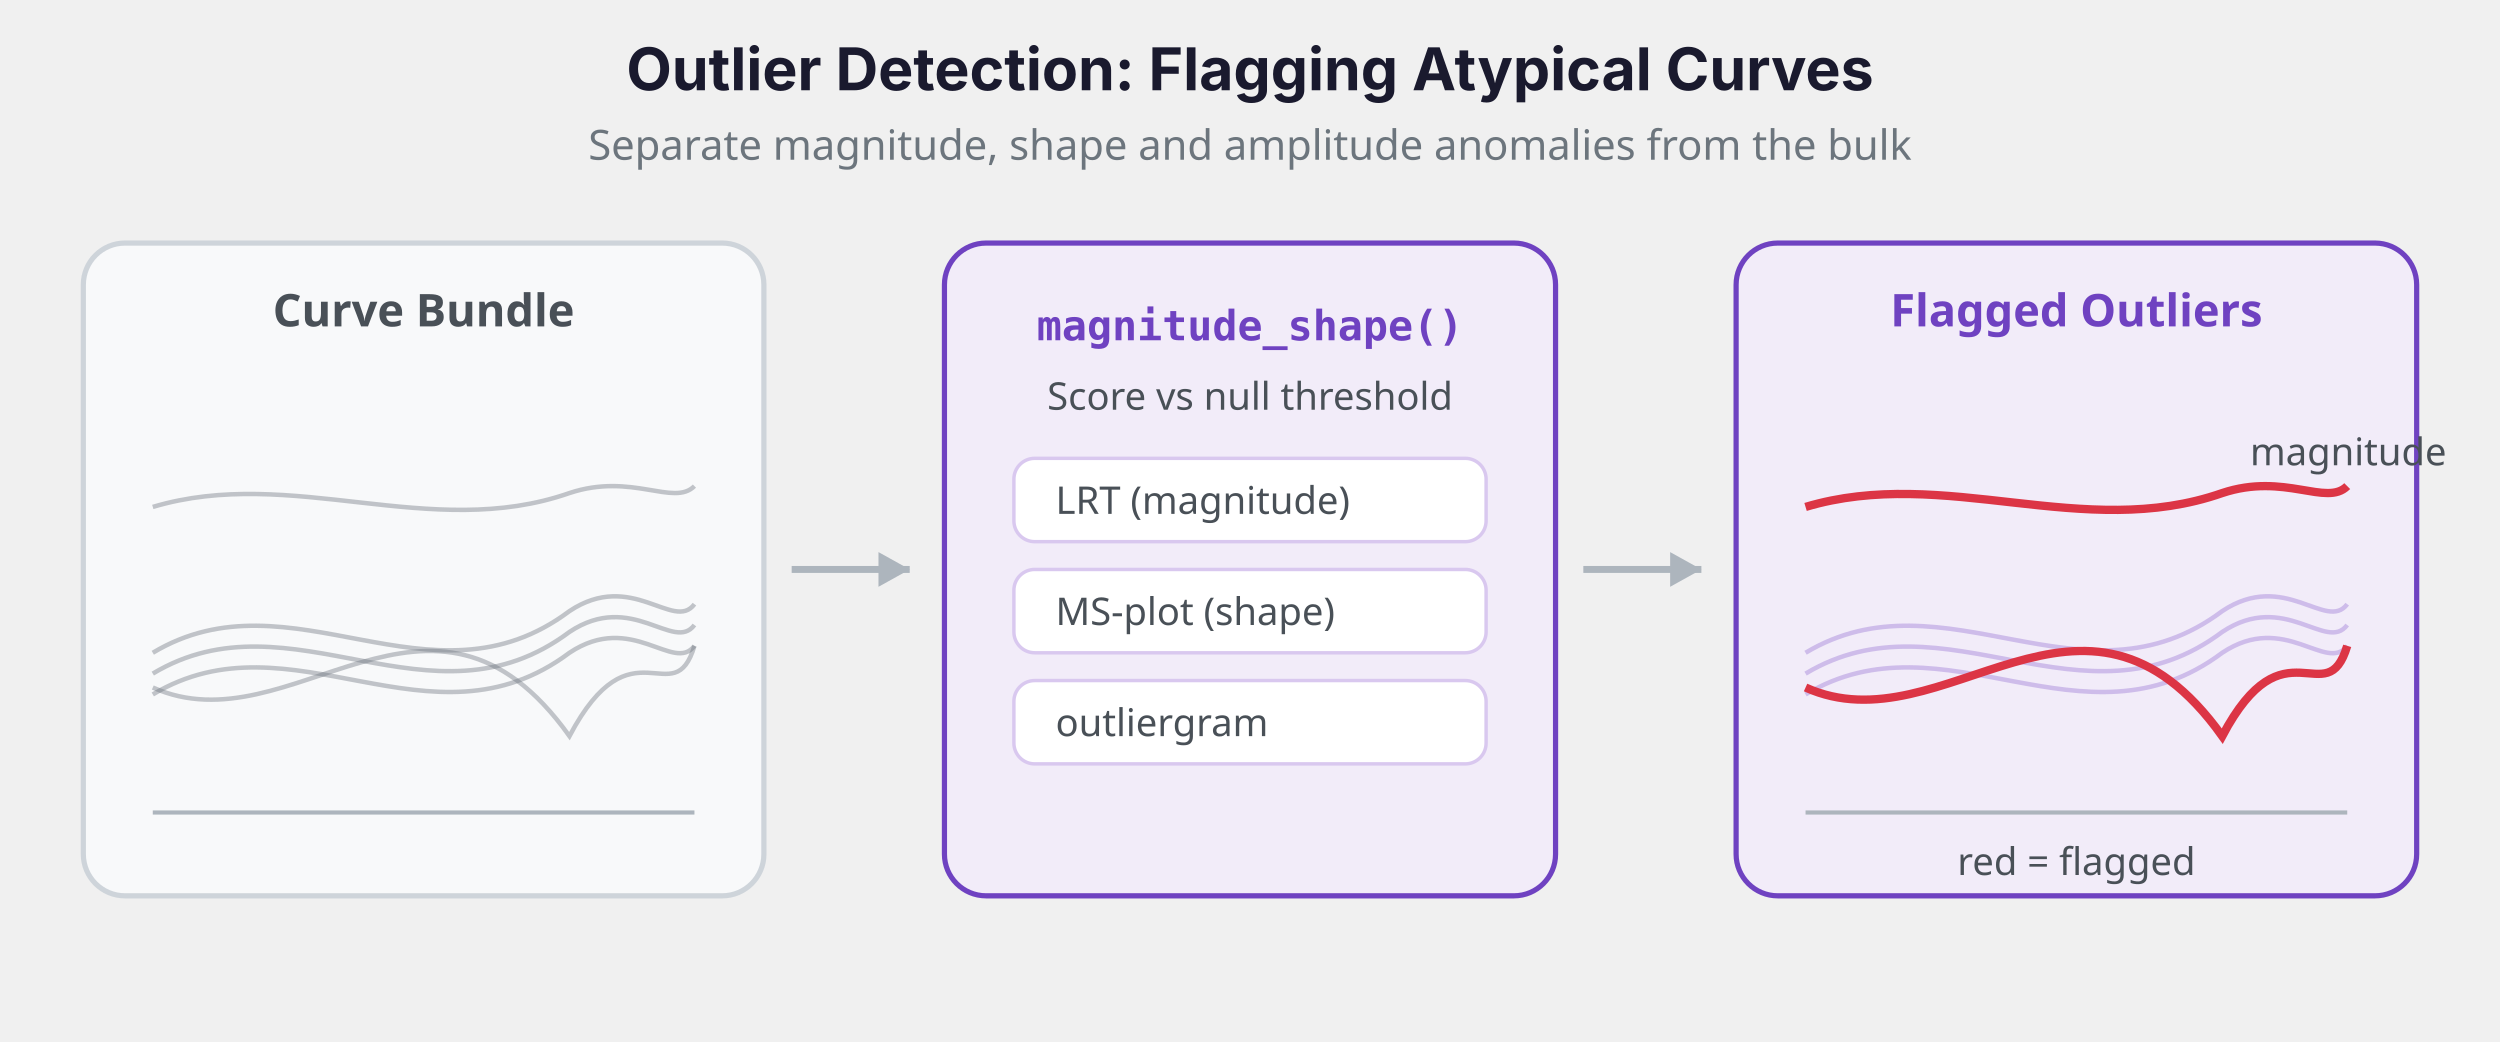
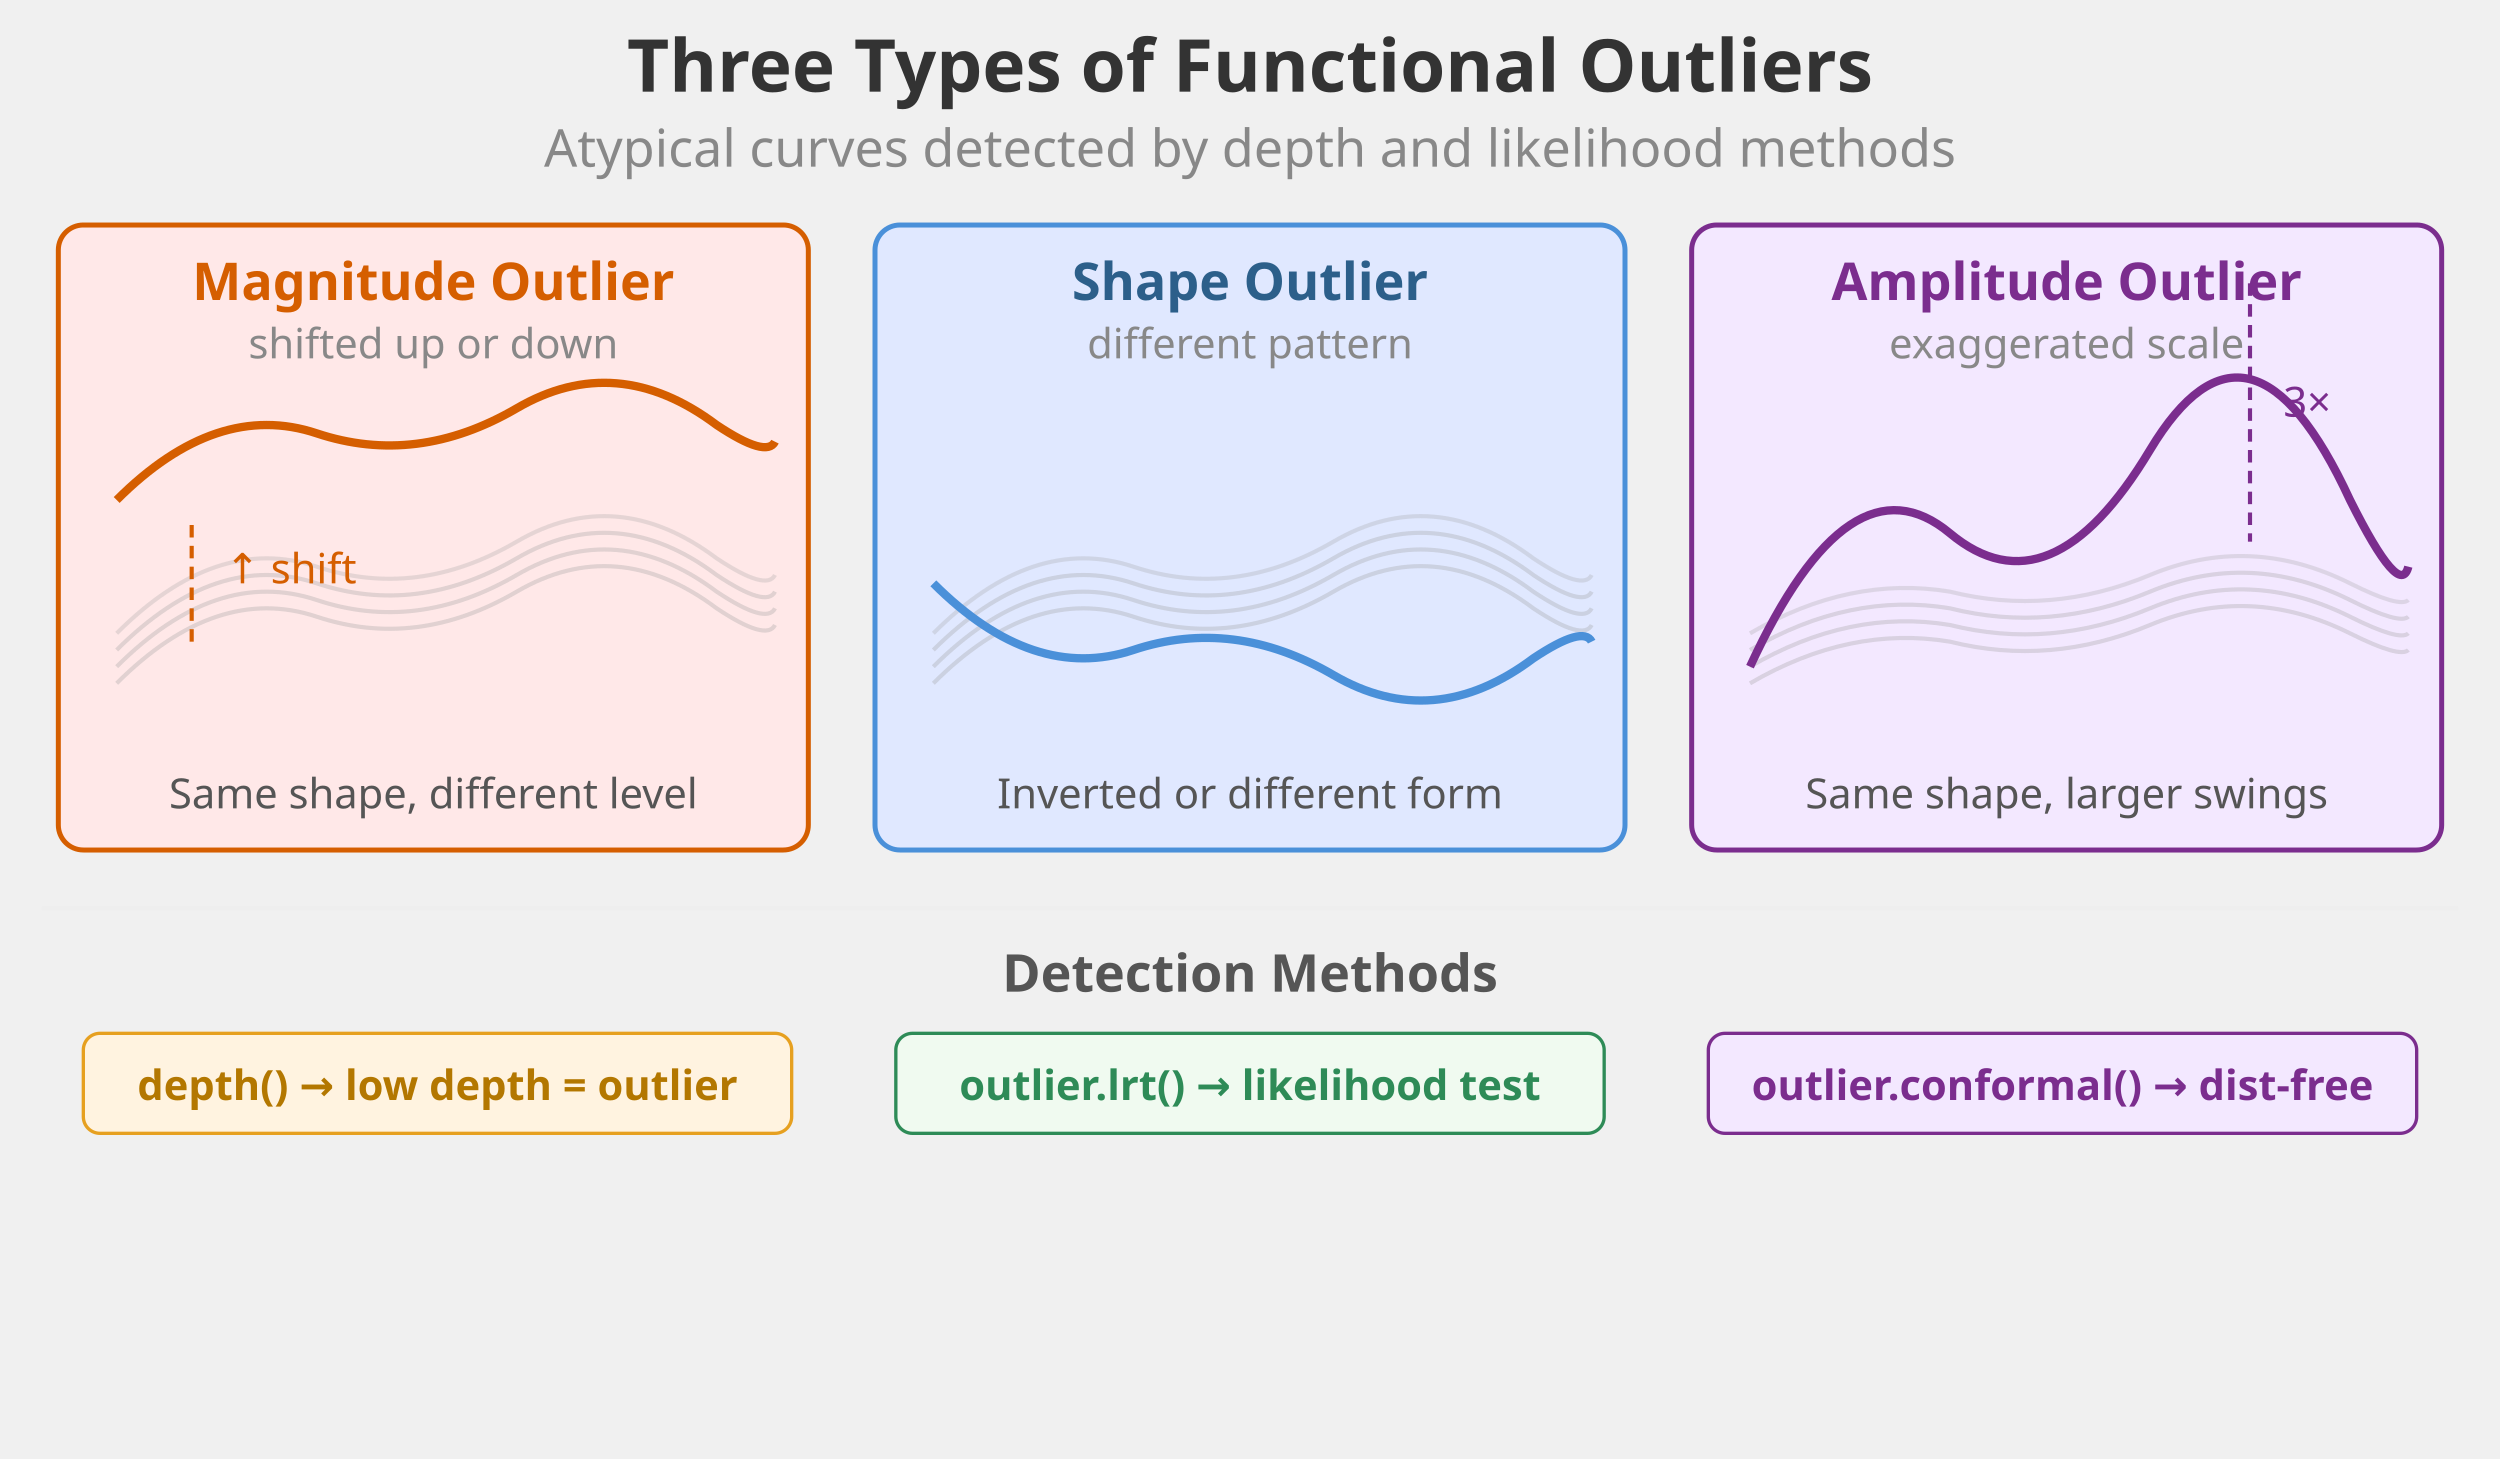
- <svg xmlns="http://www.w3.org/2000/svg" viewBox="0 0 720 300" fill="none" role="img" aria-label="Outlier detection: flag magnitude and shape outliers in a curve bundle">
-   <style>
-     .ttl{font:700 17px system-ui,-apple-system,sans-serif;fill:#1a1a2e}
-     .sub{font:400 12px system-ui,sans-serif;fill:#6c757d}
-     .lab{font:700 13px system-ui,sans-serif}
-     .sm{font:400 11px system-ui,sans-serif;fill:#495057}
-     .mono{font:600 12px ui-monospace,monospace}
-   </style>
-   <text class="ttl" x="360" y="26" text-anchor="middle">Outlier Detection: Flagging Atypical Curves</text>
-   <text class="sub" x="360" y="46" text-anchor="middle">Separate magnitude, shape and amplitude anomalies from the bulk</text>
-   <rect x="24" y="70" width="196" height="188" rx="12" fill="#f8f9fa" stroke="#ced4da" stroke-width="1.5" />
-   <text class="lab" x="122" y="94" text-anchor="middle" fill="#495057">Curve Bundle</text>
-   <g transform="translate(44,116)">
-     <line x1="0" y1="118" x2="156" y2="118" stroke="#adb5bd" stroke-width="1.2" />
-     <path d="M0 72 C40 48 80 90 120 60 C138 48 150 66 156 58" stroke="#6c757d" stroke-opacity=".4" stroke-width="1.3" />
-     <path d="M0 78 C40 54 80 96 120 66 C138 54 150 72 156 64" stroke="#6c757d" stroke-opacity=".4" stroke-width="1.3" />
-     <path d="M0 84 C40 60 80 102 120 72 C138 60 150 78 156 70" stroke="#6c757d" stroke-opacity=".4" stroke-width="1.3" />
-     <path d="M0 30 C40 18 80 40 120 26 C138 20 150 30 156 24" stroke="#6c757d" stroke-opacity=".4" stroke-width="1.3" />
-     <path d="M0 82 C40 100 80 40 120 96 C138 62 150 90 156 70" stroke="#6c757d" stroke-opacity=".4" stroke-width="1.3" />
-   </g>
-   <path d="M228 164 h34" stroke="#adb5bd" stroke-width="2" />
-   <path d="M262 164 l-9 -5 v10 z" fill="#adb5bd" />
-   <rect x="272" y="70" width="176" height="188" rx="12" fill="#f2ecf9" stroke="#6f42c1" stroke-width="1.5" />
-   <text class="mono" x="360" y="98" text-anchor="middle" fill="#6f42c1">magnitude_shape()</text>
-   <text class="sm" x="360" y="118" text-anchor="middle">Score vs null threshold</text>
-   <g transform="translate(292,132)">
-     <rect x="0" y="0" width="136" height="24" rx="6" fill="#fff" stroke="#d9c8ef" />
-     <text class="sm" x="12" y="16">LRT (magnitude)</text>
-     <rect x="0" y="32" width="136" height="24" rx="6" fill="#fff" stroke="#d9c8ef" />
-     <text class="sm" x="12" y="48">MS-plot (shape)</text>
-     <rect x="0" y="64" width="136" height="24" rx="6" fill="#fff" stroke="#d9c8ef" />
-     <text class="sm" x="12" y="80">outliergram</text>
-   </g>
-   <path d="M456 164 h34" stroke="#adb5bd" stroke-width="2" />
-   <path d="M490 164 l-9 -5 v10 z" fill="#adb5bd" />
-   <rect x="500" y="70" width="196" height="188" rx="12" fill="#f2ecf9" stroke="#6f42c1" stroke-width="1.5" />
-   <text class="lab" x="598" y="94" text-anchor="middle" fill="#6f42c1">Flagged Outliers</text>
-   <g transform="translate(520,116)">
-     <line x1="0" y1="118" x2="156" y2="118" stroke="#adb5bd" stroke-width="1.2" />
-     <path d="M0 72 C40 48 80 90 120 60 C138 48 150 66 156 58" stroke="#6f42c1" stroke-opacity=".28" stroke-width="1.3" />
-     <path d="M0 78 C40 54 80 96 120 66 C138 54 150 72 156 64" stroke="#6f42c1" stroke-opacity=".28" stroke-width="1.3" />
-     <path d="M0 84 C40 60 80 102 120 72 C138 60 150 78 156 70" stroke="#6f42c1" stroke-opacity=".28" stroke-width="1.3" />
-     <path d="M0 30 C40 18 80 40 120 26 C138 20 150 30 156 24" stroke="#dc3545" stroke-width="2.4" />
-     <path d="M0 82 C40 100 80 40 120 96 C138 62 150 90 156 70" stroke="#dc3545" stroke-width="2.4" />
-     <text class="sm" x="128" y="18" fill="#dc3545">magnitude</text>
-   </g>
-   <text class="sm" x="598" y="252" text-anchor="middle" fill="#6c757d">red = flagged</text>
+ <svg xmlns="http://www.w3.org/2000/svg" viewBox="0 0 600 350" fill="none" font-family="'Segoe UI', system-ui, sans-serif">
+   <text x="300" y="22" text-anchor="middle" font-size="17.5" font-weight="bold" fill="#333">Three Types of Functional Outliers</text>
+   <text x="300" y="40" text-anchor="middle" font-size="12.5" fill="#888">Atypical curves detected by depth and likelihood methods</text>
+   <rect x="14" y="54" width="180" height="150" rx="6" fill="#FFE8E8" stroke="#D55E00" stroke-width="1.2" />
+   <text x="104" y="72" text-anchor="middle" font-size="12.5" font-weight="bold" fill="#D55E00">Magnitude Outlier</text>
+   <text x="104" y="86" text-anchor="middle" font-size="10" fill="#888">shifted up or down</text>
+   <path d="M28 156 Q52 132 76 140 Q100 148 124 134 Q148 120 172 138 Q184 146 186 142" stroke="#999" stroke-width="1" fill="none" opacity="0.3" />
+   <path d="M28 160 Q52 136 76 144 Q100 152 124 138 Q148 124 172 142 Q184 150 186 146" stroke="#999" stroke-width="1" fill="none" opacity="0.3" />
+   <path d="M28 164 Q52 140 76 148 Q100 156 124 142 Q148 128 172 146 Q184 154 186 150" stroke="#999" stroke-width="1" fill="none" opacity="0.3" />
+   <path d="M28 152 Q52 128 76 136 Q100 144 124 130 Q148 116 172 134 Q184 142 186 138" stroke="#999" stroke-width="1" fill="none" opacity="0.25" />
+   <path d="M28 120 Q52 96 76 104 Q100 112 124 98 Q148 84 172 102 Q184 110 186 106" stroke="#D55E00" stroke-width="2" fill="none" />
+   <line x1="46" y1="154" x2="46" y2="124" stroke="#D55E00" stroke-width="1" stroke-dasharray="3,2" />
+   <text x="54" y="140" font-size="10" fill="#D55E00">↑ shift</text>
+   <text x="104" y="194" text-anchor="middle" font-size="10" fill="#555">Same shape, different level</text>
+   <rect x="210" y="54" width="180" height="150" rx="6" fill="#E0E8FF" stroke="#4A90D9" stroke-width="1.2" />
+   <text x="300" y="72" text-anchor="middle" font-size="12.5" font-weight="bold" fill="#2C5F8A">Shape Outlier</text>
+   <text x="300" y="86" text-anchor="middle" font-size="10" fill="#888">different pattern</text>
+   <path d="M224 156 Q248 132 272 140 Q296 148 320 134 Q344 120 368 138 Q380 146 382 142" stroke="#999" stroke-width="1" fill="none" opacity="0.3" />
+   <path d="M224 160 Q248 136 272 144 Q296 152 320 138 Q344 124 368 142 Q380 150 382 146" stroke="#999" stroke-width="1" fill="none" opacity="0.3" />
+   <path d="M224 164 Q248 140 272 148 Q296 156 320 142 Q344 128 368 146 Q380 154 382 150" stroke="#999" stroke-width="1" fill="none" opacity="0.3" />
+   <path d="M224 152 Q248 128 272 136 Q296 144 320 130 Q344 116 368 134 Q380 142 382 138" stroke="#999" stroke-width="1" fill="none" opacity="0.25" />
+   <path d="M224 140 Q248 164 272 156 Q296 148 320 162 Q344 176 368 158 Q380 150 382 154" stroke="#4A90D9" stroke-width="2" fill="none" />
+   <text x="300" y="194" text-anchor="middle" font-size="10" fill="#555">Inverted or different form</text>
+   <rect x="406" y="54" width="180" height="150" rx="6" fill="#F3E8FF" stroke="#7B2D8E" stroke-width="1.2" />
+   <text x="496" y="72" text-anchor="middle" font-size="12.5" font-weight="bold" fill="#7B2D8E">Amplitude Outlier</text>
+   <text x="496" y="86" text-anchor="middle" font-size="10" fill="#888">exaggerated scale</text>
+   <path d="M420 156 Q444 142 468 146 Q492 152 516 142 Q540 132 564 144 Q576 150 578 148" stroke="#999" stroke-width="1" fill="none" opacity="0.3" />
+   <path d="M420 160 Q444 146 468 150 Q492 156 516 146 Q540 136 564 148 Q576 154 578 152" stroke="#999" stroke-width="1" fill="none" opacity="0.3" />
+   <path d="M420 164 Q444 150 468 154 Q492 160 516 150 Q540 140 564 152 Q576 158 578 156" stroke="#999" stroke-width="1" fill="none" opacity="0.3" />
+   <path d="M420 152 Q444 138 468 142 Q492 148 516 138 Q540 128 564 140 Q576 146 578 144" stroke="#999" stroke-width="1" fill="none" opacity="0.25" />
+   <path d="M420 160 Q444 108 468 128 Q492 148 516 108 Q540 68 564 120 Q576 144 578 136" stroke="#7B2D8E" stroke-width="2" fill="none" />
+   <line x1="540" y1="68" x2="540" y2="130" stroke="#7B2D8E" stroke-width="1" stroke-dasharray="3,2" />
+   <text x="548" y="100" font-size="10" fill="#7B2D8E">3×</text>
+   <text x="496" y="194" text-anchor="middle" font-size="10" fill="#555">Same shape, larger swings</text>
+   <line x1="10" y1="218" x2="590" y2="218" stroke="#eee" stroke-width="1" />
+   <text x="300" y="238" text-anchor="middle" font-size="12.5" font-weight="bold" fill="#555">Detection Methods</text>
+   <rect x="20" y="248" width="170" height="24" rx="4" fill="#FFF3E0" stroke="#E6A020" stroke-width="0.8" />
+   <text x="105" y="264" text-anchor="middle" font-size="10" fill="#B37700" font-weight="bold">depth() → low depth = outlier</text>
+   <rect x="215" y="248" width="170" height="24" rx="4" fill="#F0FAF0" stroke="#2E8B57" stroke-width="0.8" />
+   <text x="300" y="264" text-anchor="middle" font-size="10" fill="#2E8B57" font-weight="bold">outlier.lrt() → likelihood test</text>
+   <rect x="410" y="248" width="170" height="24" rx="4" fill="#F3E8FF" stroke="#7B2D8E" stroke-width="0.8" />
+   <text x="495" y="264" text-anchor="middle" font-size="10" fill="#7B2D8E" font-weight="bold">outlier.conformal() → dist-free</text>
</svg>
